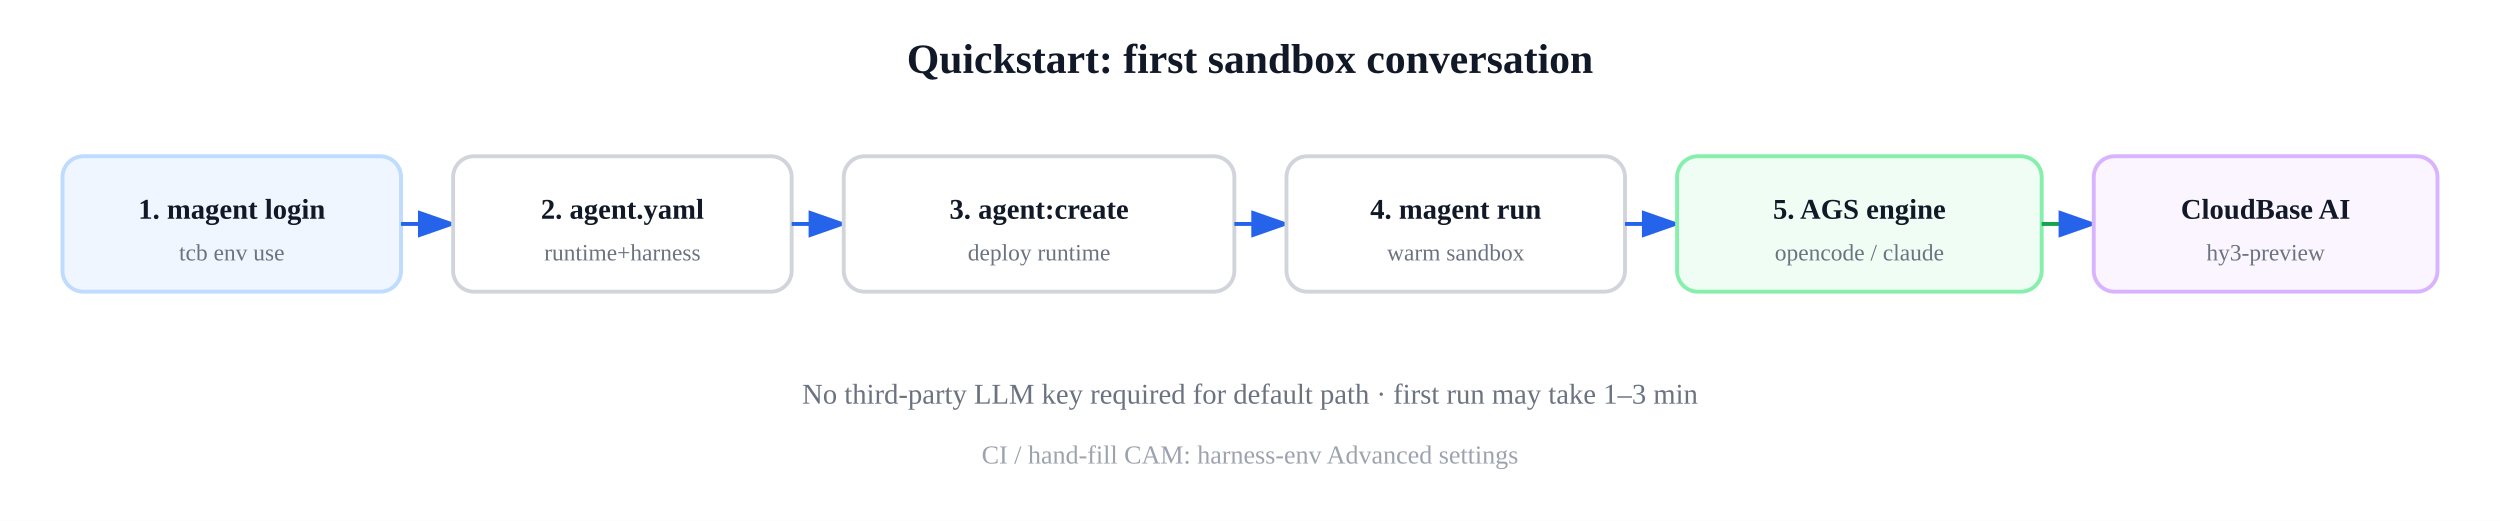
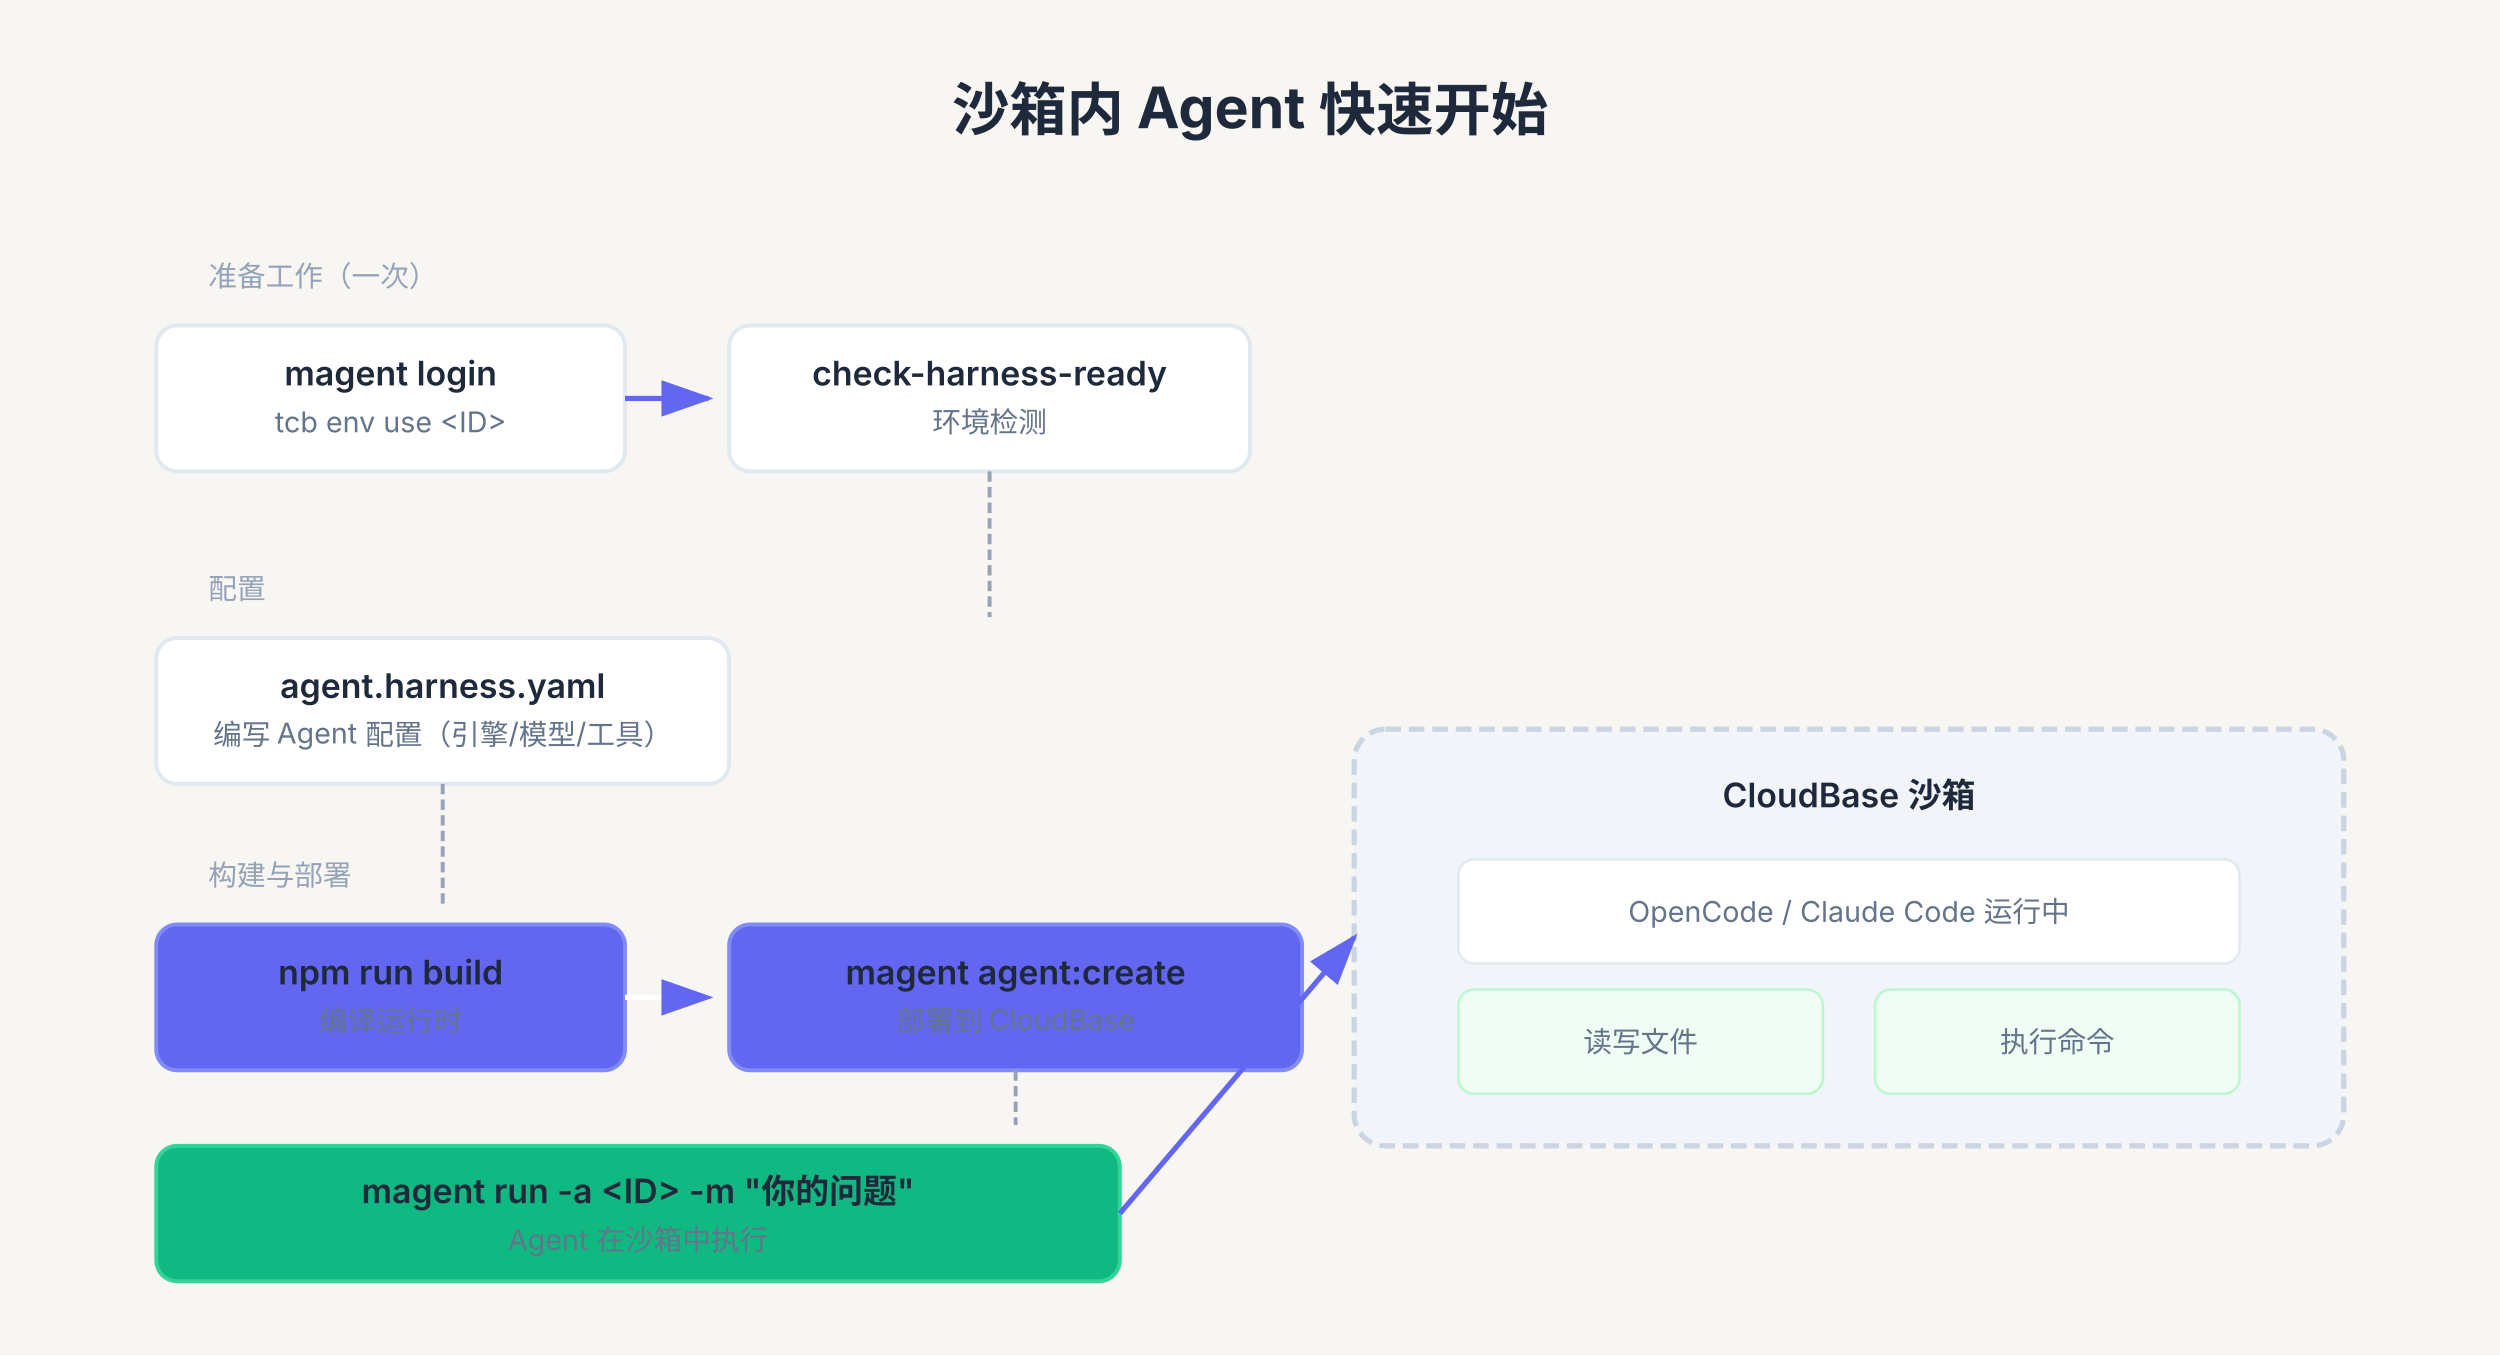
- <svg xmlns="http://www.w3.org/2000/svg" viewBox="0 0 960 200" width="960" height="200">
+ <svg xmlns="http://www.w3.org/2000/svg" viewBox="0 0 960 520">
  <defs>
-     <marker id="ab" markerWidth="10" markerHeight="7" refX="9" refY="3.5" orient="auto">
-       <polygon points="0 0, 10 3.5, 0 7" fill="#2563eb" />
+     <marker id="arrow" markerWidth="10" markerHeight="7" refX="9" refY="3.5" orient="auto">
+       <polygon points="0 0, 10 3.5, 0 7" fill="#6366f1" />
+     </marker>
+     <marker id="arrowGray" markerWidth="10" markerHeight="7" refX="9" refY="3.5" orient="auto">
+       <polygon points="0 0, 10 3.5, 0 7" fill="#94a3b8" />
    </marker>
  </defs>
-   <rect width="960" height="200" fill="#ffffff" />
-   <text x="480" y="28" fill="#111827" font-size="16" font-weight="600" text-anchor="middle">Quickstart: first sandbox conversation</text>
-   <rect x="24" y="60" width="130" height="52" rx="8" fill="#eff6ff" stroke="#bfdbfe" stroke-width="1.5" />
-   <text x="89" y="84" fill="#111827" font-size="11" font-weight="600" text-anchor="middle">1. magent login</text>
-   <text x="89" y="100" fill="#6b7280" font-size="9" text-anchor="middle">tcb env use</text>
-   <line x1="154" y1="86" x2="174" y2="86" stroke="#2563eb" stroke-width="1.5" marker-end="url(#ab)" />
-   <rect x="174" y="60" width="130" height="52" rx="8" fill="#ffffff" stroke="#d1d5db" stroke-width="1.5" />
-   <text x="239" y="84" fill="#111827" font-size="11" font-weight="600" text-anchor="middle">2. agent.yaml</text>
-   <text x="239" y="100" fill="#6b7280" font-size="9" text-anchor="middle">runtime+harness</text>
-   <line x1="304" y1="86" x2="324" y2="86" stroke="#2563eb" stroke-width="1.5" marker-end="url(#ab)" />
-   <rect x="324" y="60" width="150" height="52" rx="8" fill="#ffffff" stroke="#d1d5db" stroke-width="1.5" />
-   <text x="399" y="84" fill="#111827" font-size="11" font-weight="600" text-anchor="middle">3. agent:create</text>
-   <text x="399" y="100" fill="#6b7280" font-size="9" text-anchor="middle">deploy runtime</text>
-   <line x1="474" y1="86" x2="494" y2="86" stroke="#2563eb" stroke-width="1.5" marker-end="url(#ab)" />
-   <rect x="494" y="60" width="130" height="52" rx="8" fill="#ffffff" stroke="#d1d5db" stroke-width="1.5" />
-   <text x="559" y="84" fill="#111827" font-size="11" font-weight="600" text-anchor="middle">4. magent run</text>
-   <text x="559" y="100" fill="#6b7280" font-size="9" text-anchor="middle">warm sandbox</text>
-   <line x1="624" y1="86" x2="644" y2="86" stroke="#2563eb" stroke-width="1.5" marker-end="url(#ab)" />
-   <rect x="644" y="60" width="140" height="52" rx="8" fill="#f0fdf4" stroke="#86efac" stroke-width="1.5" />
-   <text x="714" y="84" fill="#111827" font-size="11" font-weight="600" text-anchor="middle">5. AGS engine</text>
-   <text x="714" y="100" fill="#6b7280" font-size="9" text-anchor="middle">opencode / claude</text>
-   <line x1="784" y1="86" x2="804" y2="86" stroke="#16a34a" stroke-width="1.5" marker-end="url(#ab)" />
-   <rect x="804" y="60" width="132" height="52" rx="8" fill="#faf5ff" stroke="#d8b4fe" stroke-width="1.5" />
-   <text x="870" y="84" fill="#111827" font-size="11" font-weight="600" text-anchor="middle">CloudBase AI</text>
-   <text x="870" y="100" fill="#6b7280" font-size="9" text-anchor="middle">hy3-preview</text>
-   <text x="480" y="155" fill="#6b7280" font-size="11" text-anchor="middle">No third-party LLM key required for default path · first run may take 1–3 min</text>
-   <text x="480" y="178" fill="#9ca3af" font-size="10" text-anchor="middle">CI / hand-fill CAM: harness-env Advanced settings</text>
+   <style>
+     text { font-family: -apple-system, BlinkMacSystemFont, "Segoe UI", sans-serif; }
+     .title { font-size: 22px; font-weight: 700; fill: #1e293b; }
+     .step-label { font-size: 13px; font-weight: 600; fill: #1e293b; }
+     .step-desc { font-size: 11px; fill: #64748b; }
+     .note { font-size: 11px; fill: #94a3b8; }
+   </style>
+   <rect width="960" height="520" fill="#f8f6f3" />
+   <text x="480" y="50" text-anchor="middle" class="title">沙箱内 Agent 快速开始</text>
+   <text x="80" y="110" class="note">准备工作（一次）</text>
+   <rect x="60" y="125" width="180" height="56" rx="8" fill="#ffffff" stroke="#e2e8f0" stroke-width="1.5" />
+   <text x="150" y="148" text-anchor="middle" class="step-label">magent login</text>
+   <text x="150" y="166" text-anchor="middle" class="step-desc">tcb env use &lt;ID&gt;</text>
+   <rect x="280" y="125" width="200" height="56" rx="8" fill="#ffffff" stroke="#e2e8f0" stroke-width="1.5" />
+   <text x="380" y="148" text-anchor="middle" class="step-label">check-harness-ready</text>
+   <text x="380" y="166" text-anchor="middle" class="step-desc">环境检测</text>
+   <line x1="240" y1="153" x2="272" y2="153" stroke="#6366f1" stroke-width="2" marker-end="url(#arrow)" />
+   <text x="80" y="230" class="note">配置</text>
+   <rect x="60" y="245" width="220" height="56" rx="8" fill="#ffffff" stroke="#e2e8f0" stroke-width="1.5" />
+   <text x="170" y="268" text-anchor="middle" class="step-label">agent.harness.yaml</text>
+   <text x="170" y="286" text-anchor="middle" class="step-desc">编写 Agent 配置（引擎/模型/工具）</text>
+   <line x1="380" y1="181" x2="380" y2="237" stroke="#94a3b8" stroke-width="1.5" stroke-dasharray="4,2" />
+   <text x="80" y="340" class="note">构建与部署</text>
+   <rect x="60" y="355" width="180" height="56" rx="8" fill="#6366f1" stroke="#818cf8" stroke-width="1.5" />
+   <text x="150" y="378" text-anchor="middle" class="step-label" fill="#ffffff">npm run build</text>
+   <text x="150" y="396" text-anchor="middle" class="step-desc" fill="#c7d2fe">编译运行时</text>
+   <rect x="280" y="355" width="220" height="56" rx="8" fill="#6366f1" stroke="#818cf8" stroke-width="1.5" />
+   <text x="390" y="378" text-anchor="middle" class="step-label" fill="#ffffff">magent agent:create</text>
+   <text x="390" y="396" text-anchor="middle" class="step-desc" fill="#c7d2fe">部署到 CloudBase</text>
+   <line x1="240" y1="383" x2="272" y2="383" stroke="#ffffff" stroke-width="2" marker-end="url(#arrow)" />
+   <line x1="170" y1="301" x2="170" y2="347" stroke="#94a3b8" stroke-width="1.5" stroke-dasharray="4,2" />
+   <rect x="60" y="440" width="370" height="52" rx="8" fill="#10b981" stroke="#34d399" stroke-width="1.5" />
+   <text x="245" y="462" text-anchor="middle" class="step-label" fill="#ffffff">magent run -a &lt;ID&gt; -m "你的问题"</text>
+   <text x="245" y="480" text-anchor="middle" class="step-desc" fill="#a7f3d0">Agent 在沙箱中执行</text>
+   <line x1="390" y1="411" x2="390" y2="432" stroke="#94a3b8" stroke-width="1.5" stroke-dasharray="4,2" />
+   <rect x="520" y="280" width="380" height="160" rx="12" fill="#f1f5f9" stroke="#cbd5e1" stroke-width="2" stroke-dasharray="6,3" />
+   <text x="710" y="310" text-anchor="middle" class="step-label">CloudBase 沙箱</text>
+   <rect x="560" y="330" width="300" height="40" rx="6" fill="#ffffff" stroke="#e2e8f0" />
+   <text x="710" y="354" text-anchor="middle" class="step-desc">OpenCode / Claude Code 运行中</text>
+   <rect x="560" y="380" width="140" height="40" rx="6" fill="#f0fdf4" stroke="#bbf7d0" />
+   <text x="630" y="404" text-anchor="middle" class="step-desc">读写文件</text>
+   <rect x="720" y="380" width="140" height="40" rx="6" fill="#f0fdf4" stroke="#bbf7d0" />
+   <text x="790" y="404" text-anchor="middle" class="step-desc">执行命令</text>
+   <line x1="430" y1="466" x2="520" y2="360" stroke="#6366f1" stroke-width="2" marker-end="url(#arrow)" />
</svg>
